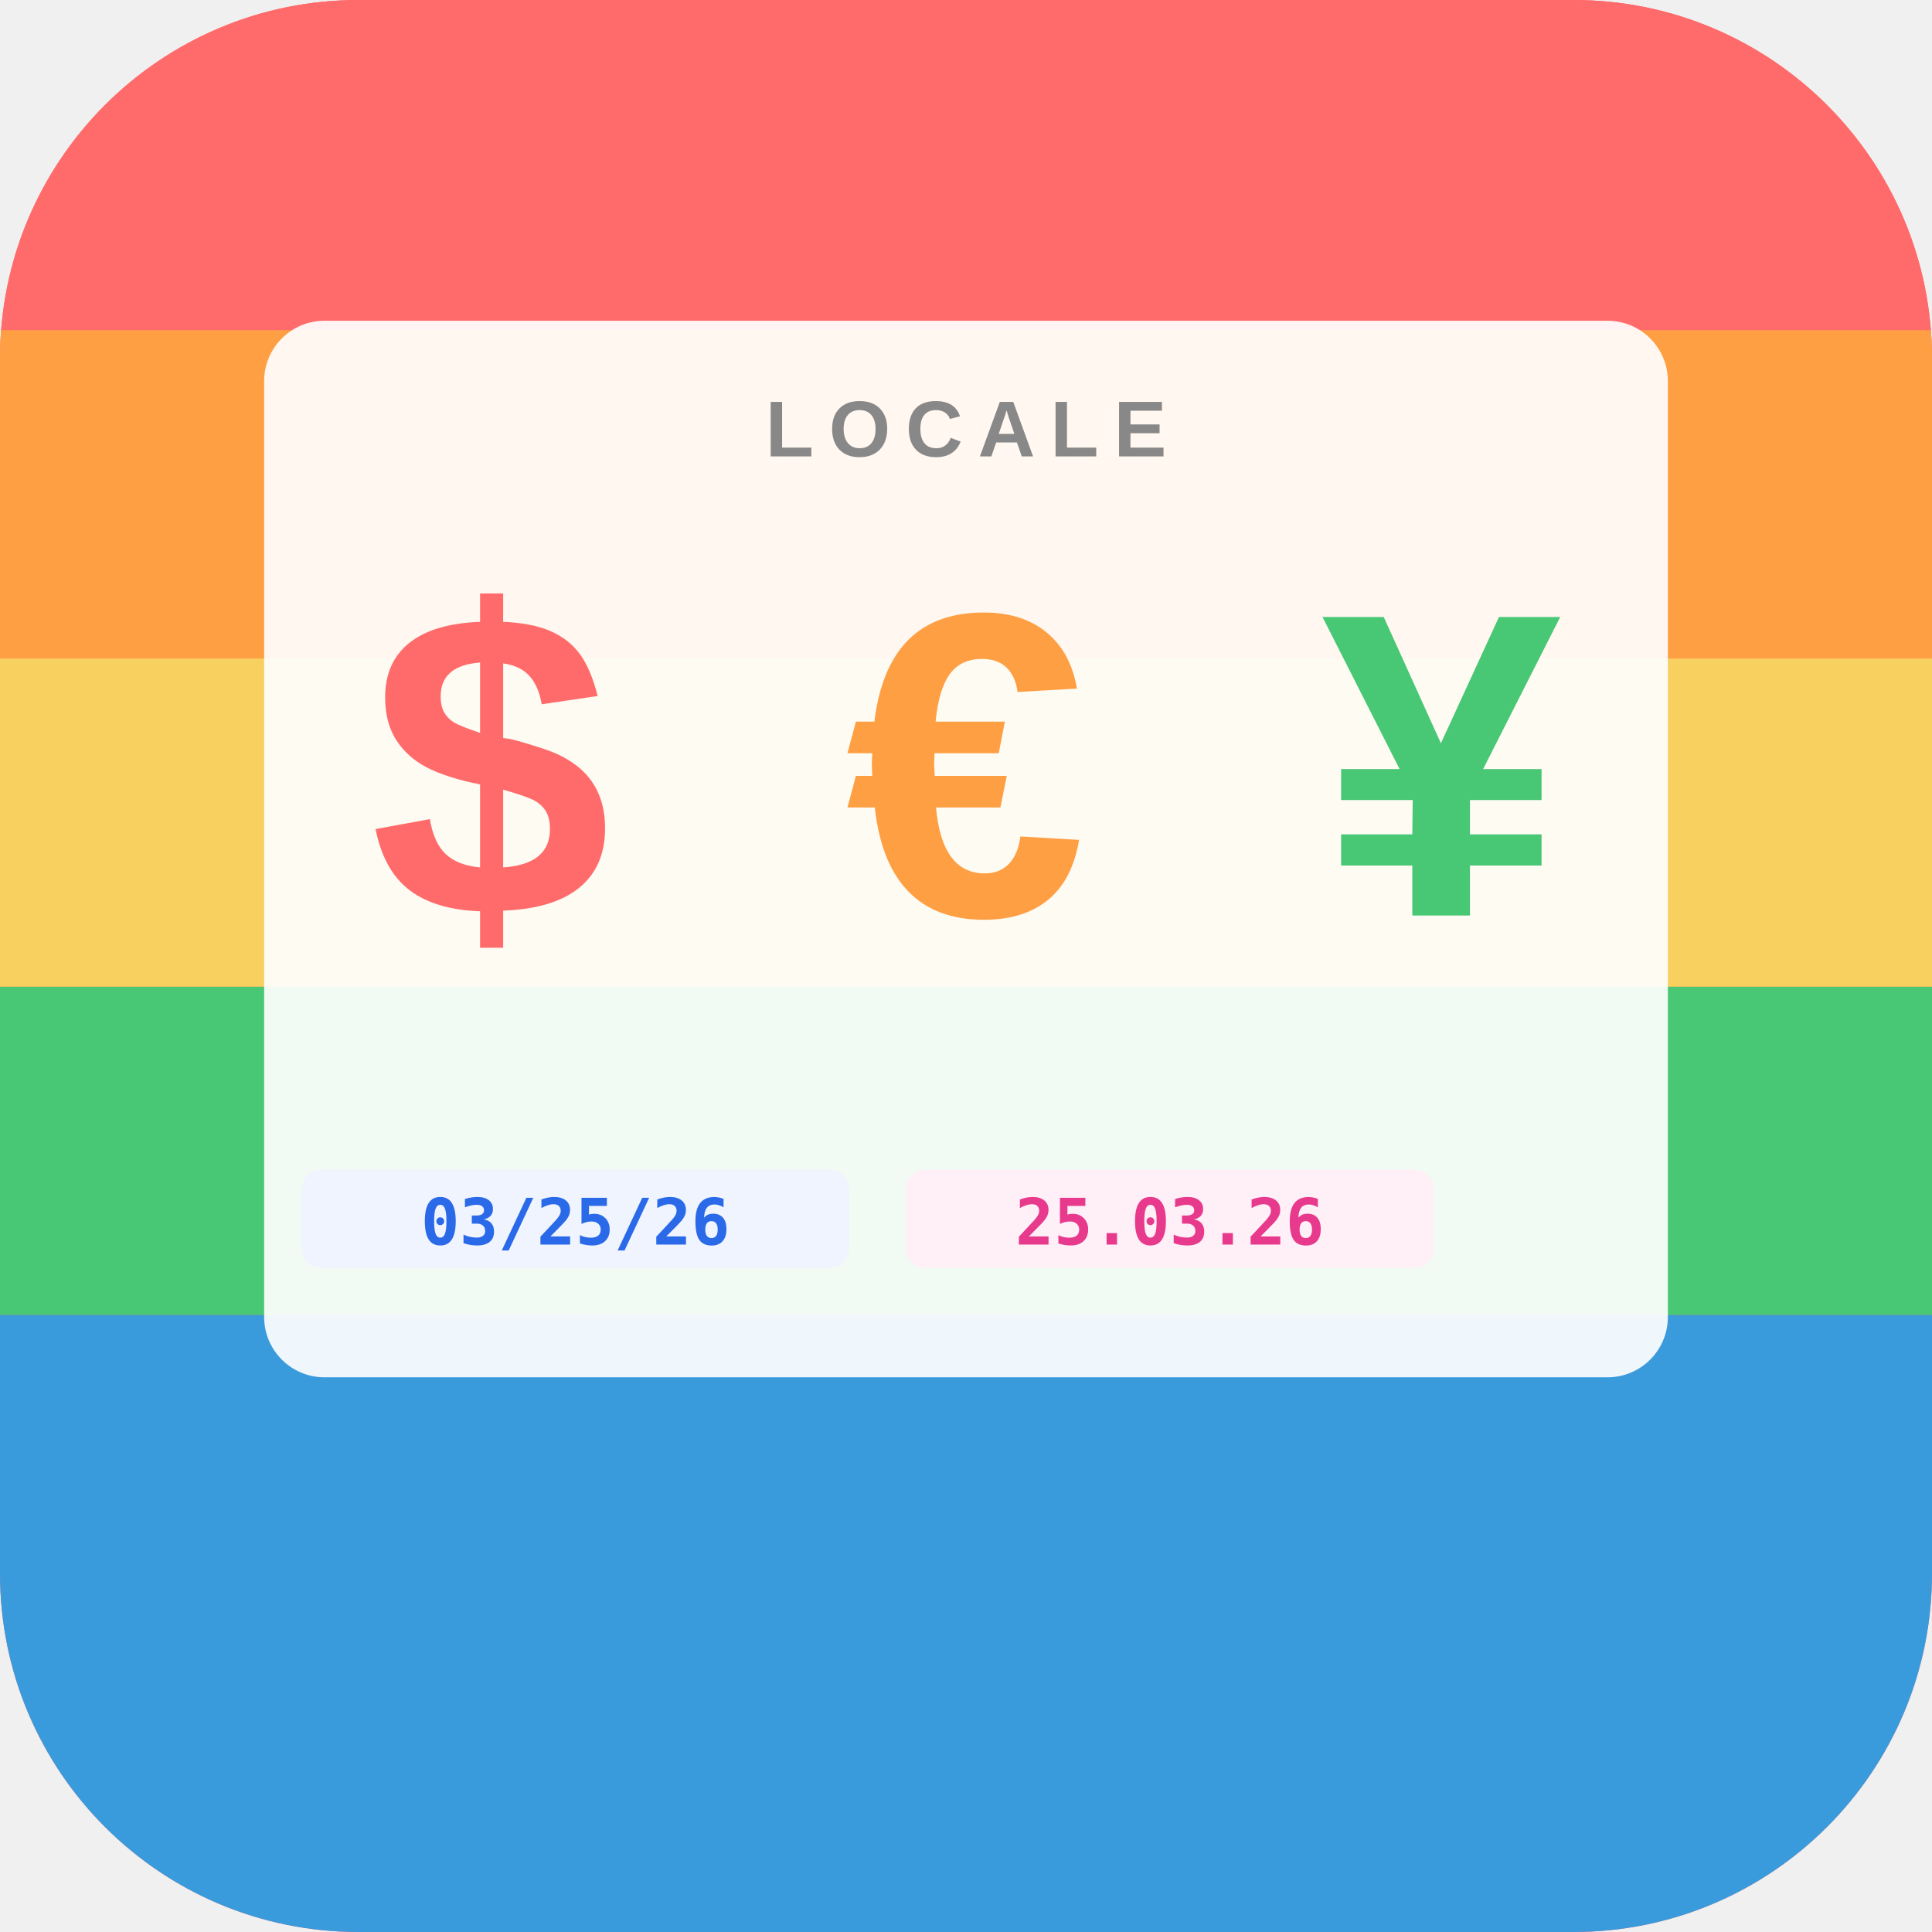
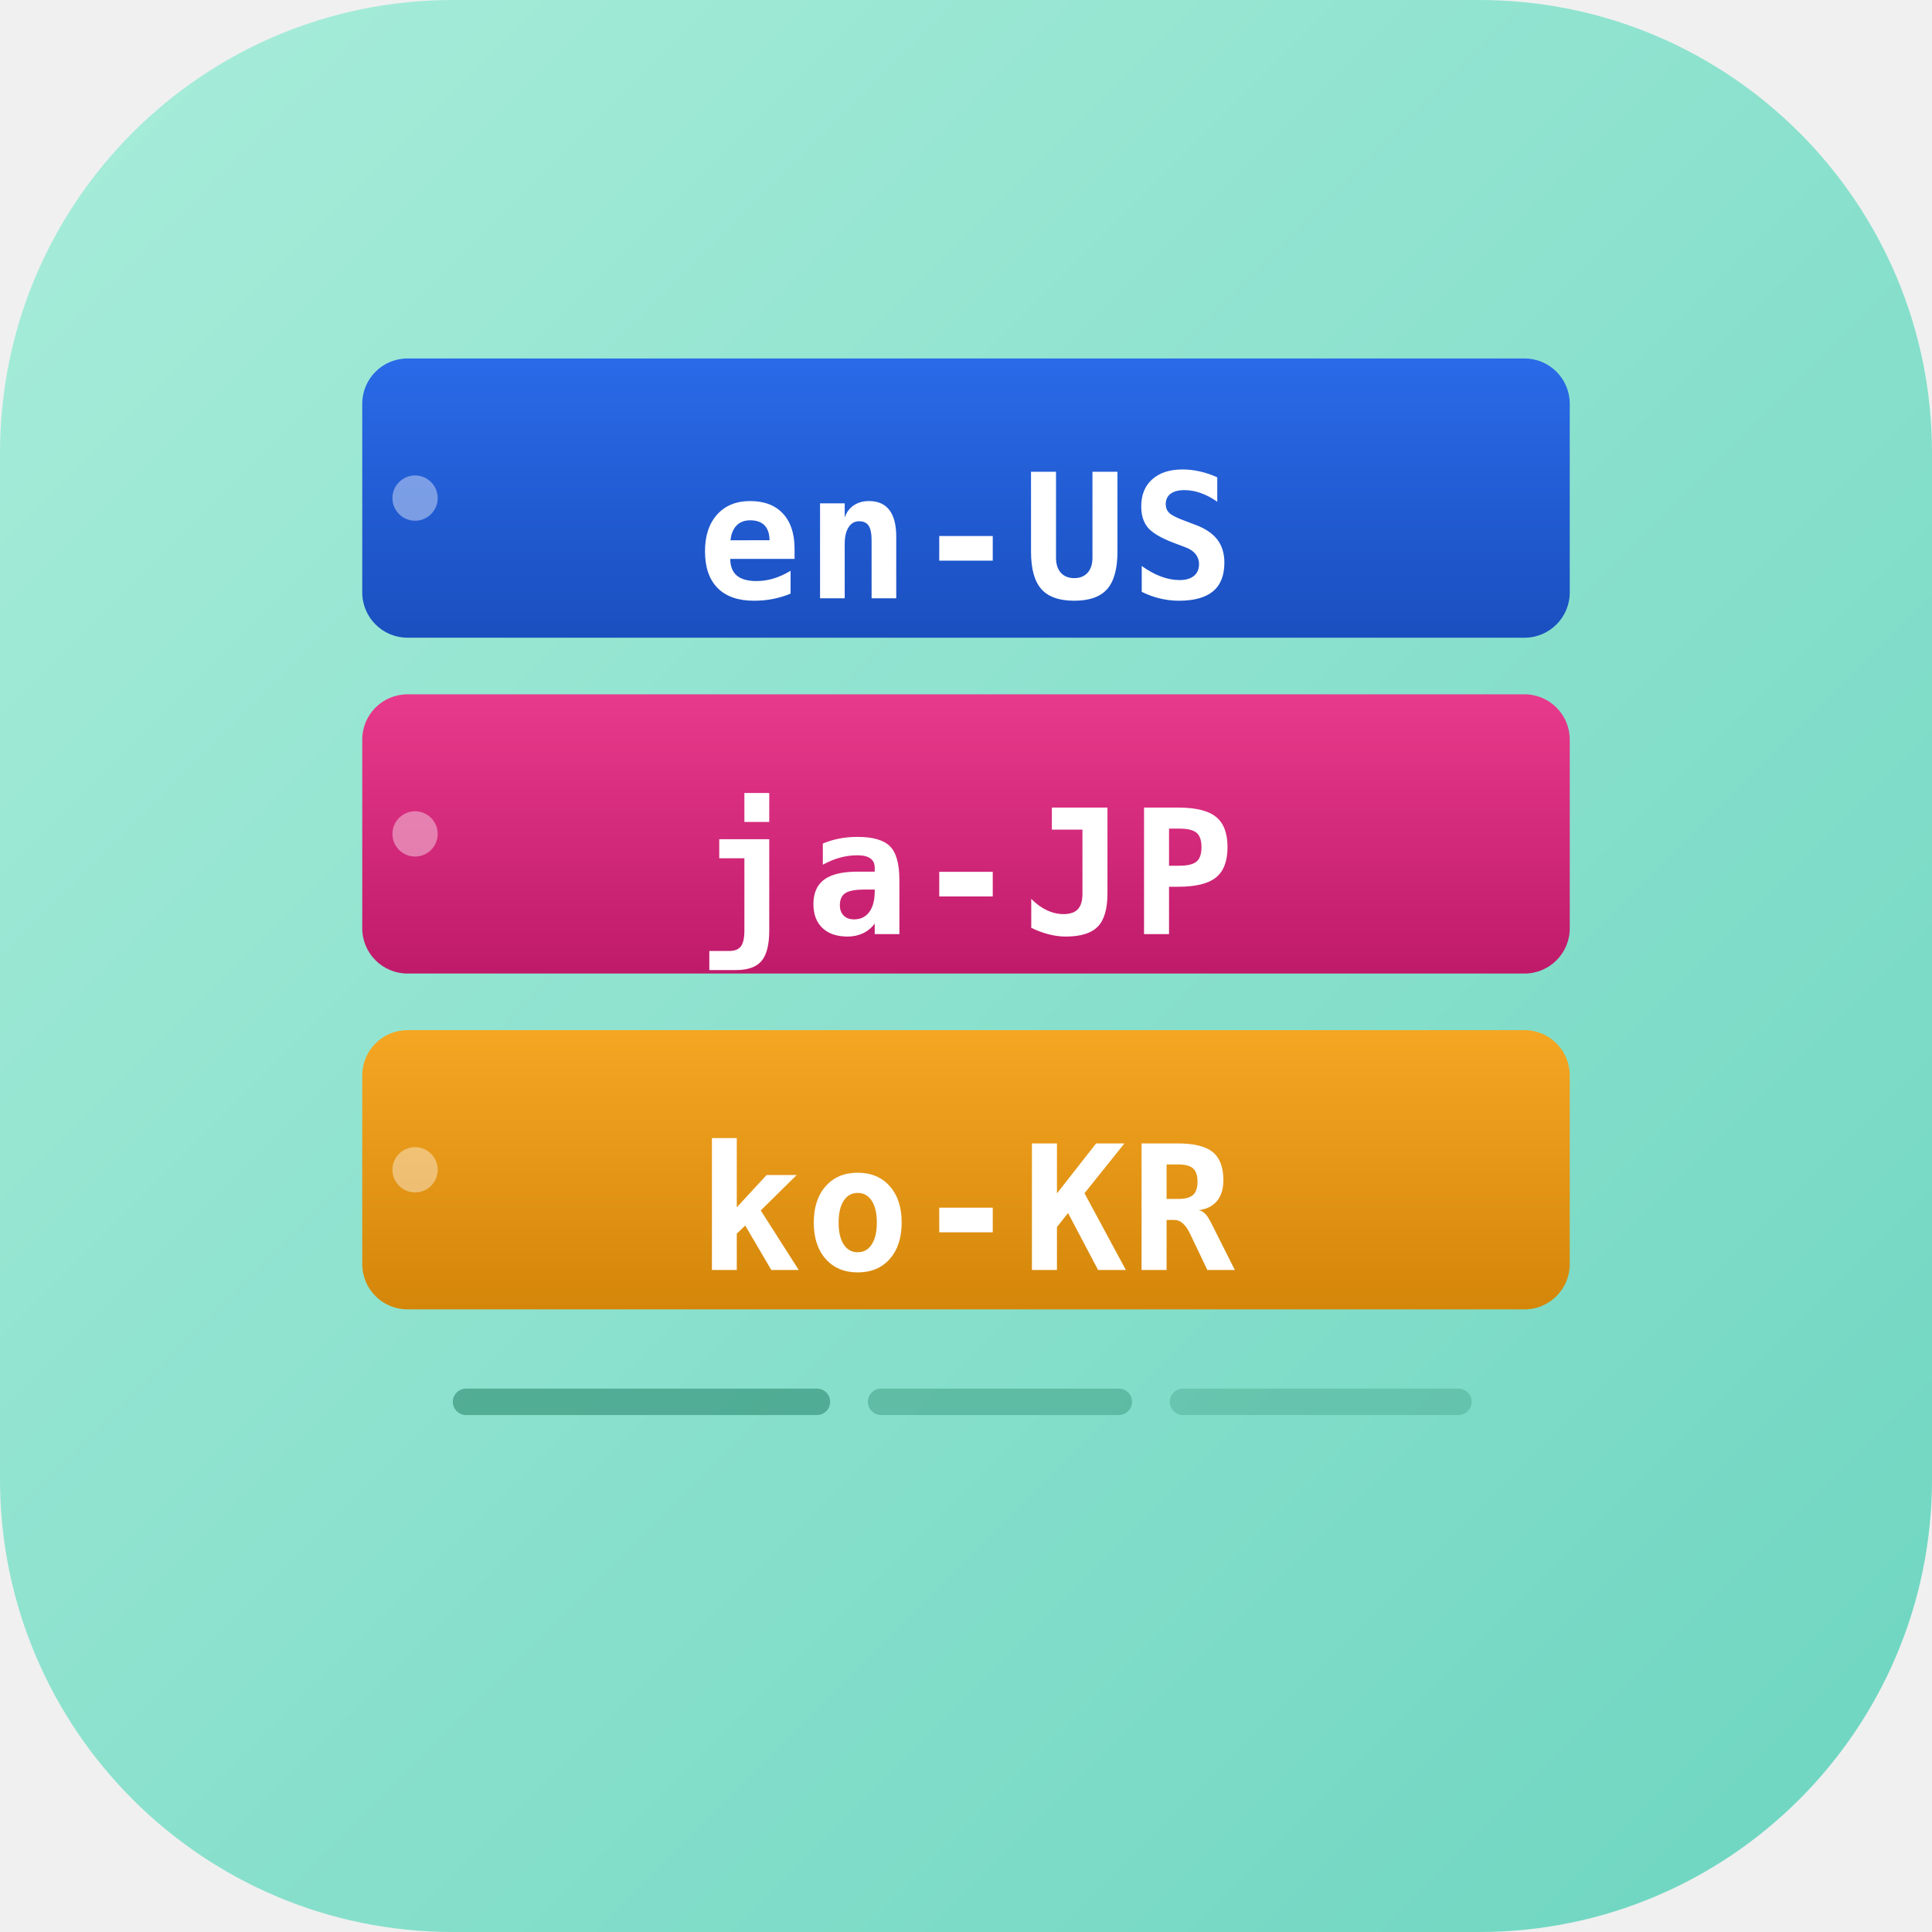
<svg xmlns="http://www.w3.org/2000/svg" viewBox="0 0 1024 1024">
+   <rect width="1024" height="1024" rx="240" fill="url(#bg1)" />
  <defs>
-     <clipPath id="roundClip">
-       <rect width="1024" height="1024" rx="190" />
-     </clipPath>
+     <linearGradient id="bg1" x1="0" y1="0" x2="1" y2="1">
+       <stop offset="0%" stop-color="#A8EDDA" />
+       <stop offset="100%" stop-color="#6DD5C0" />
+     </linearGradient>
+     <linearGradient id="tag1" x1="0" y1="0" x2="0" y2="1">
+       <stop offset="0%" stop-color="#2A6AE8" />
+       <stop offset="100%" stop-color="#1A4FBF" />
+     </linearGradient>
+     <linearGradient id="tag2" x1="0" y1="0" x2="0" y2="1">
+       <stop offset="0%" stop-color="#E83A8C" />
+       <stop offset="100%" stop-color="#BF1A6A" />
+     </linearGradient>
+     <linearGradient id="tag3" x1="0" y1="0" x2="0" y2="1">
+       <stop offset="0%" stop-color="#F5A623" />
+       <stop offset="100%" stop-color="#D4860A" />
+     </linearGradient>
  </defs>
-   <rect width="1024" height="1024" rx="190" fill="#FF6B6B" />
-   <g clip-path="url(#roundClip)">
-     <rect x="0" y="0" width="1024" height="175" fill="#FF6B6B" />
-     <rect x="0" y="175" width="1024" height="174" fill="#FF9F43" />
-     <rect x="0" y="349" width="1024" height="174" fill="#F7D060" />
-     <rect x="0" y="523" width="1024" height="174" fill="#48C774" />
-     <rect x="0" y="697" width="1024" height="327" fill="#3A9BDC" />
-   </g>
-   <rect x="140" y="170" width="744" height="560" rx="32" fill="white" opacity="0.92" />
-   <text x="260" y="420" text-anchor="middle" dominant-baseline="middle" font-family="Arial, sans-serif" font-size="230" font-weight="bold" fill="#FF6B6B">$</text>
-   <text x="512" y="420" text-anchor="middle" dominant-baseline="middle" font-family="Arial, sans-serif" font-size="230" font-weight="bold" fill="#FF9F43">€</text>
-   <text x="764" y="420" text-anchor="middle" dominant-baseline="middle" font-family="Arial, sans-serif" font-size="230" font-weight="bold" fill="#48C774">¥</text>
-   <rect x="160" y="620" width="290" height="52" rx="10" fill="#F0F4FF" />
-   <text x="305" y="650" text-anchor="middle" dominant-baseline="middle" font-family="Consolas, monospace" font-size="34" fill="#2A6AE8" font-weight="bold">03/25/26</text>
-   <rect x="480" y="620" width="280" height="52" rx="10" fill="#FFF0F8" />
-   <text x="620" y="650" text-anchor="middle" dominant-baseline="middle" font-family="Consolas, monospace" font-size="34" fill="#E83A8C" font-weight="bold">25.03.26</text>
-   <text x="512" y="230" text-anchor="middle" dominant-baseline="middle" font-family="Arial, sans-serif" font-size="42" font-weight="bold" fill="#888888" letter-spacing="8">LOCALE</text>
+   <rect x="192" y="190" width="640" height="148" rx="24" fill="url(#tag1)" />
+   <rect x="192" y="368" width="640" height="148" rx="24" fill="url(#tag2)" />
+   <rect x="192" y="546" width="640" height="148" rx="24" fill="url(#tag3)" />
+   <text x="512" y="291" text-anchor="middle" dominant-baseline="middle" font-family="Consolas, monospace" font-size="92" font-weight="bold" fill="white" letter-spacing="2">en-US</text>
+   <text x="512" y="469" text-anchor="middle" dominant-baseline="middle" font-family="Consolas, monospace" font-size="92" font-weight="bold" fill="white" letter-spacing="2">ja-JP</text>
+   <text x="512" y="647" text-anchor="middle" dominant-baseline="middle" font-family="Consolas, monospace" font-size="92" font-weight="bold" fill="white" letter-spacing="2">ko-KR</text>
+   <circle cx="220" cy="264" r="12" fill="white" opacity="0.4" />
+   <circle cx="220" cy="442" r="12" fill="white" opacity="0.4" />
+   <circle cx="220" cy="620" r="12" fill="white" opacity="0.4" />
+   <rect x="240" y="736" width="200" height="14" rx="7" fill="#1A7A5E" opacity="0.5" />
+   <rect x="460" y="736" width="140" height="14" rx="7" fill="#1A7A5E" opacity="0.35" />
+   <rect x="620" y="736" width="160" height="14" rx="7" fill="#1A7A5E" opacity="0.25" />
</svg>
